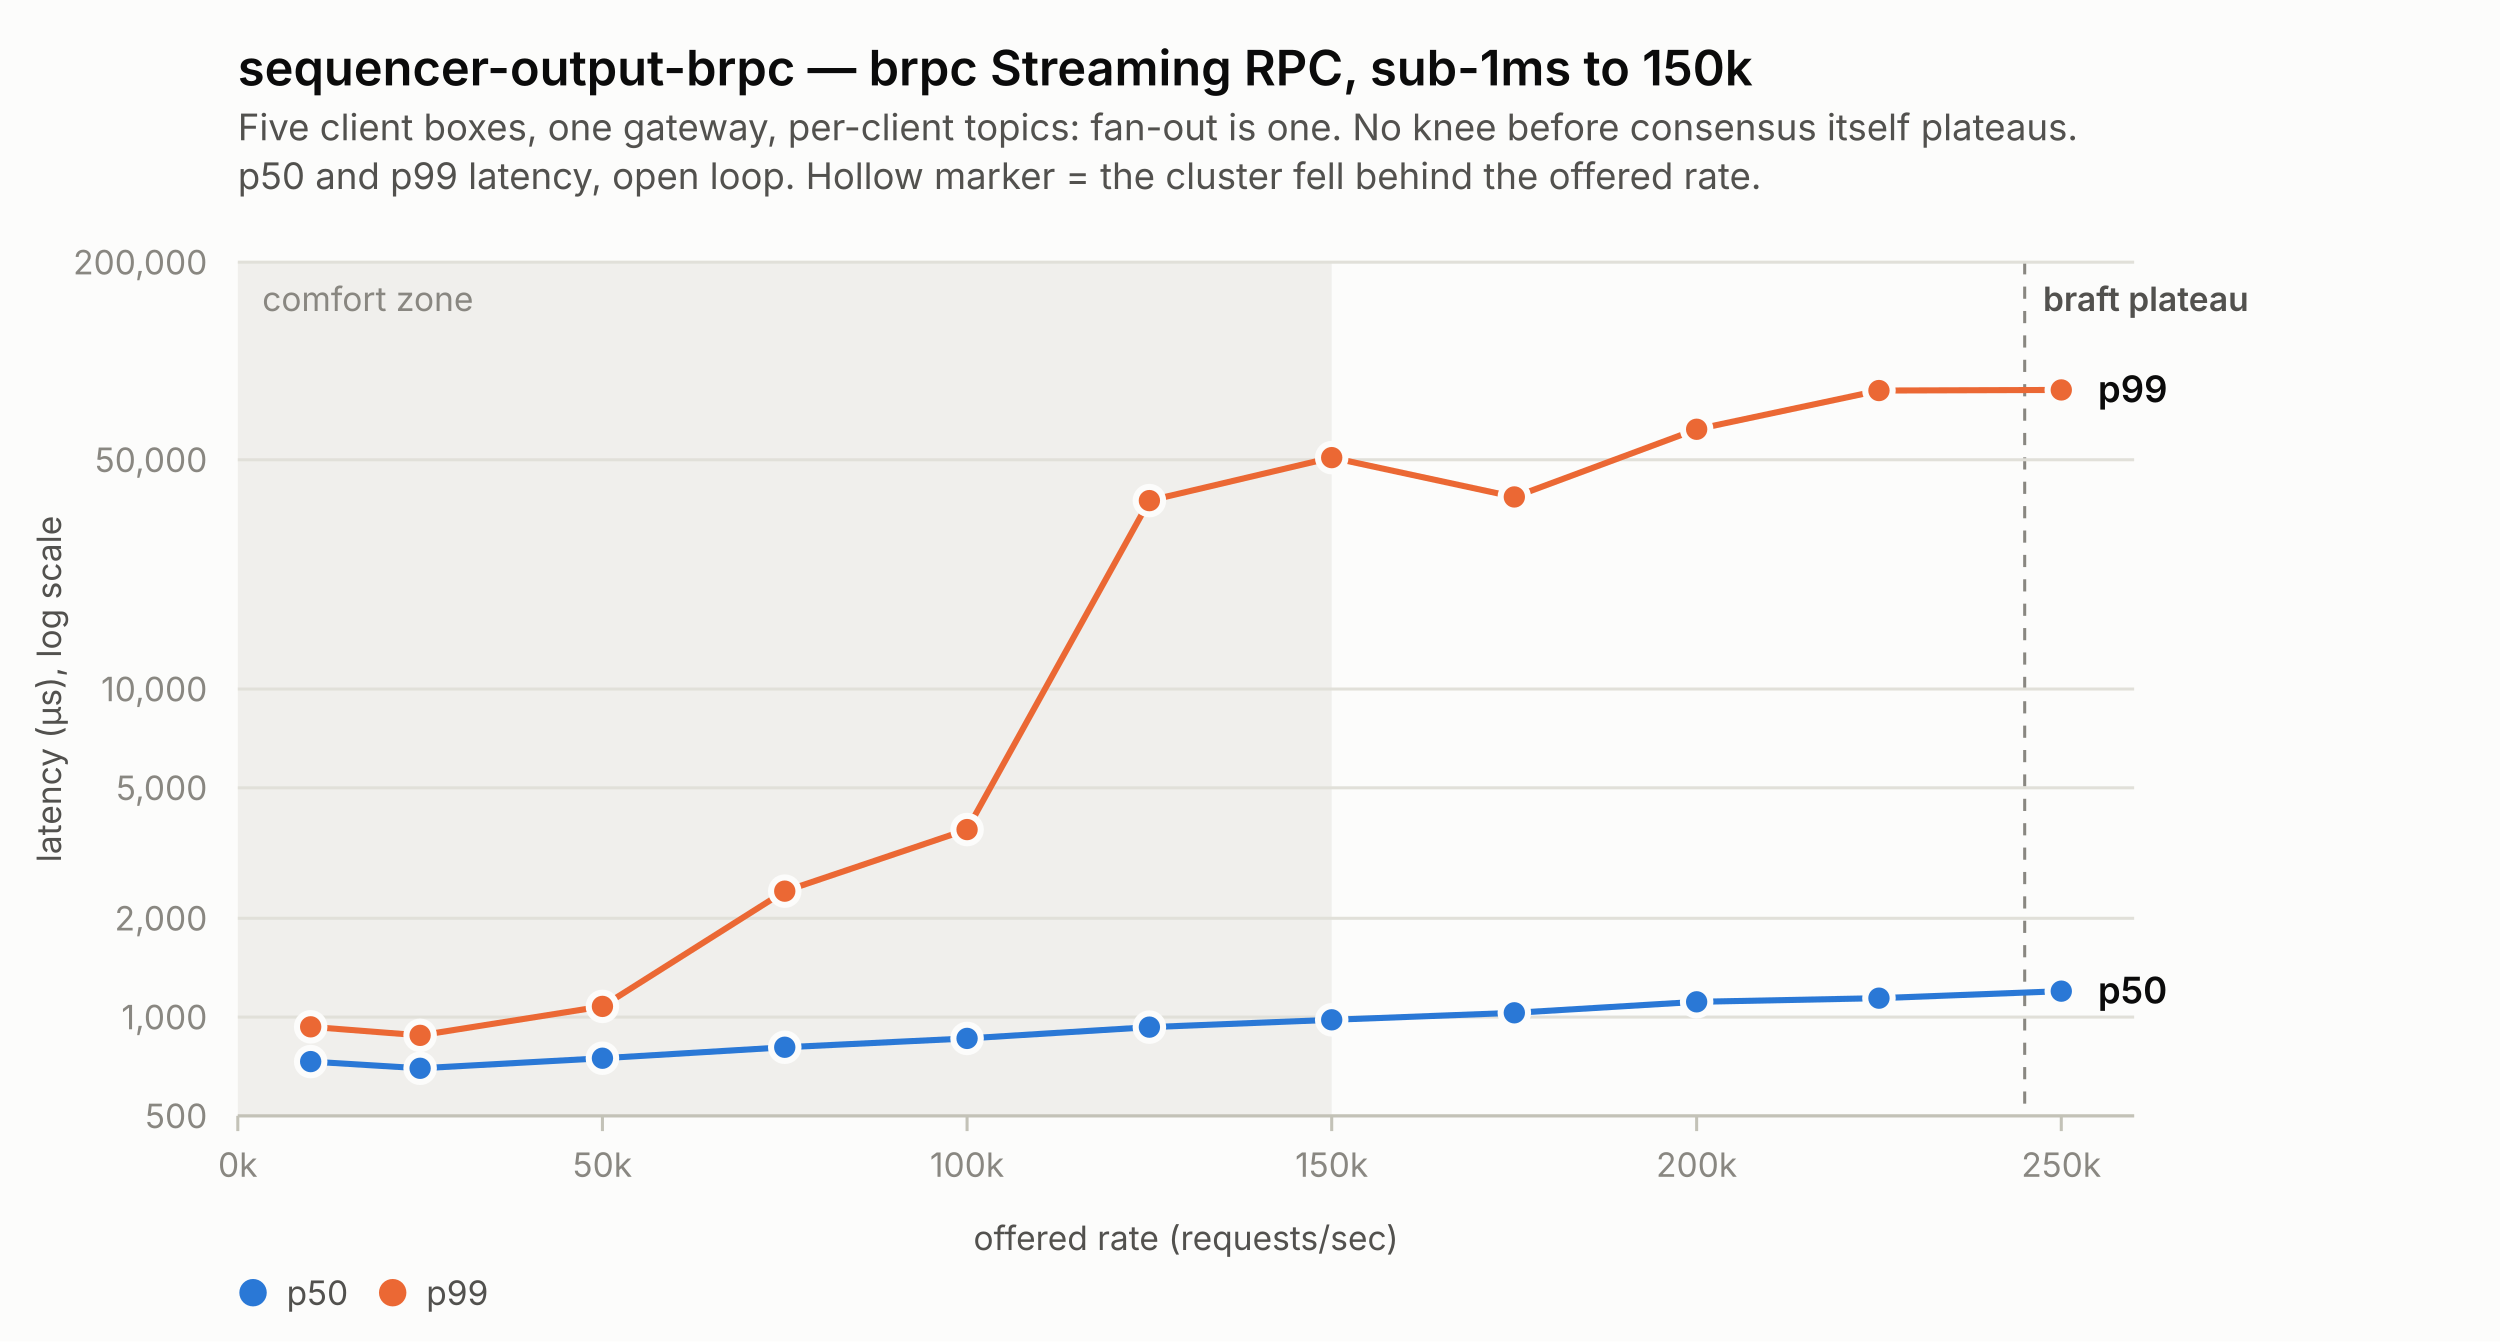
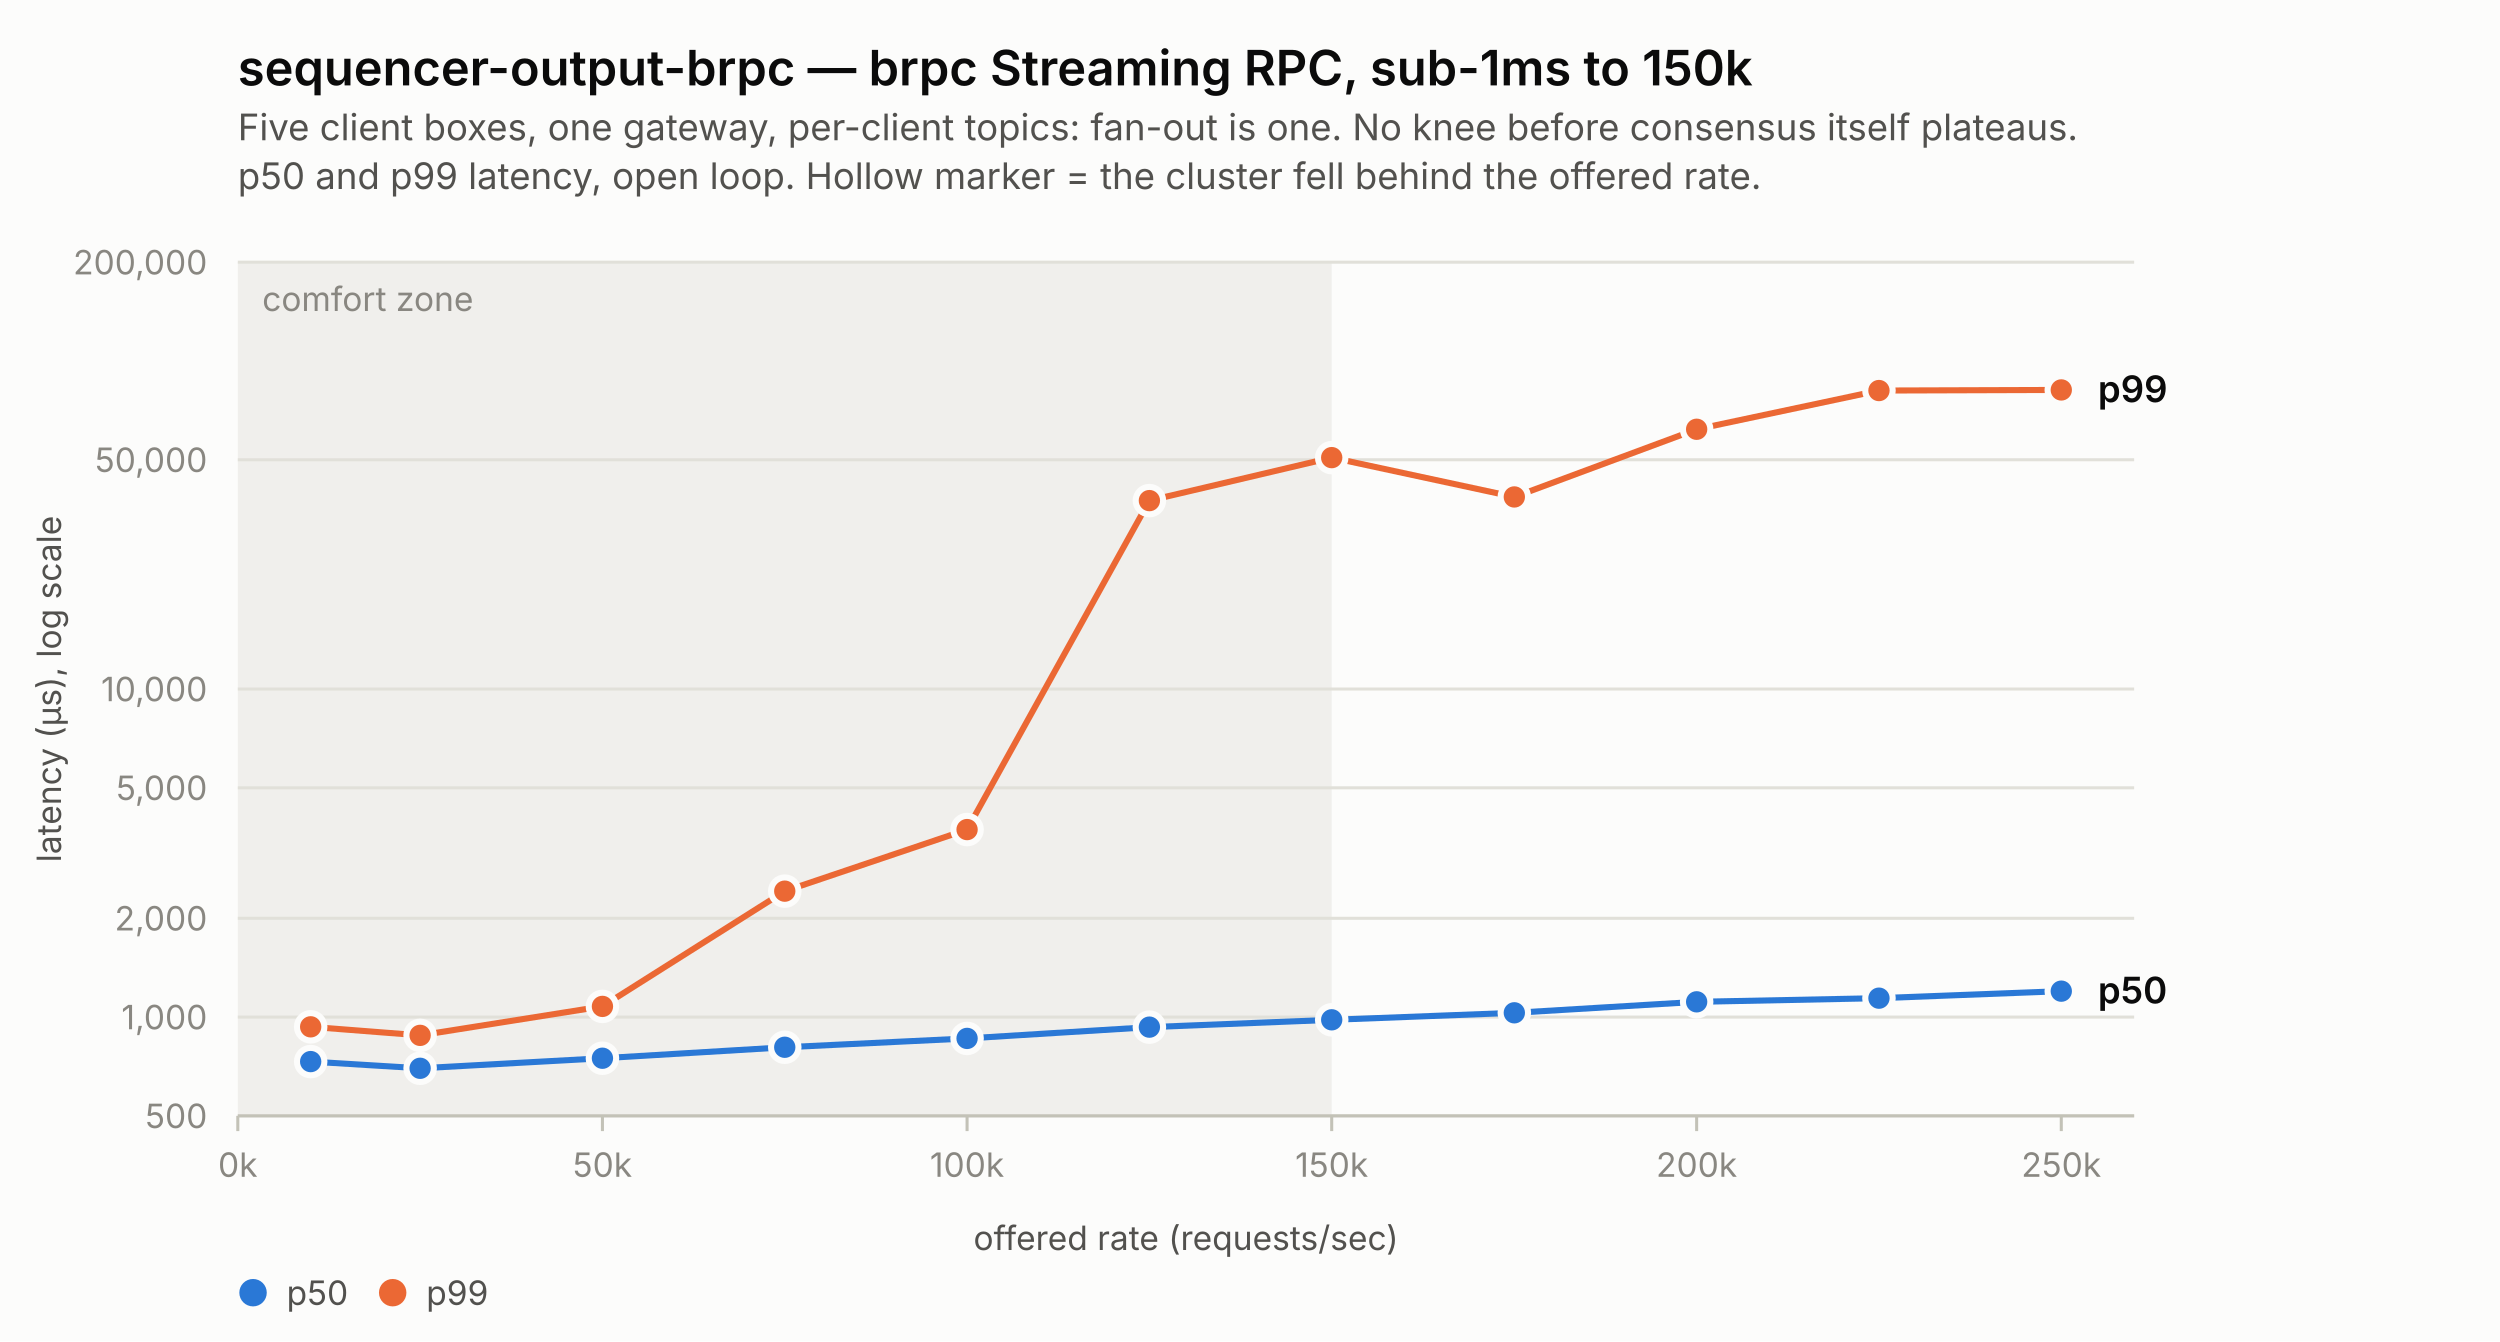
<svg xmlns="http://www.w3.org/2000/svg" width="820" height="440" viewBox="0 0 820 440" font-family="system-ui,-apple-system,&quot;Segoe UI&quot;,sans-serif" role="img" aria-label="sequencer-output-brpc — brpc Streaming RPC, sub-1ms to 150k">
  <rect width="820" height="440" fill="#fcfcfb" />
  <text x="78" y="28" font-size="16" font-weight="600" fill="#0b0b0b">sequencer-output-brpc — brpc Streaming RPC, sub-1ms to 150k</text>
  <text x="78" y="46" font-size="12" fill="#52514e">Five client boxes, one gateway, per-client topics: fan-out is one. No knee before consensus itself plateaus.</text>
  <text x="78" y="62" font-size="12" fill="#52514e">p50 and p99 latency, open loop. Hollow marker = the cluster fell behind the offered rate.</text>
  <rect x="78" y="86" width="358.8" height="280" fill="#f0efec" />
  <text x="86" y="102" font-size="11" fill="#898781">comfort zone</text>
-   <line x1="664.1" y1="86" x2="664.1" y2="366" stroke="#898781" stroke-width="1" stroke-dasharray="4 4" />
-   <text x="670.1" y="102" font-size="11" font-weight="600" fill="#52514e">braft plateau</text>
  <line x1="78" y1="366.0" x2="700" y2="366.0" stroke="#e1e0d9" stroke-width="1" />
  <text x="68" y="370.0" font-size="11" fill="#898781" text-anchor="end">500</text>
  <line x1="78" y1="333.6" x2="700" y2="333.6" stroke="#e1e0d9" stroke-width="1" />
  <text x="68" y="337.6" font-size="11" fill="#898781" text-anchor="end">1,000</text>
  <line x1="78" y1="301.2" x2="700" y2="301.2" stroke="#e1e0d9" stroke-width="1" />
  <text x="68" y="305.2" font-size="11" fill="#898781" text-anchor="end">2,000</text>
  <line x1="78" y1="258.4" x2="700" y2="258.4" stroke="#e1e0d9" stroke-width="1" />
  <text x="68" y="262.4" font-size="11" fill="#898781" text-anchor="end">5,000</text>
  <line x1="78" y1="226.0" x2="700" y2="226.0" stroke="#e1e0d9" stroke-width="1" />
  <text x="68" y="230.0" font-size="11" fill="#898781" text-anchor="end">10,000</text>
  <line x1="78" y1="150.8" x2="700" y2="150.8" stroke="#e1e0d9" stroke-width="1" />
  <text x="68" y="154.8" font-size="11" fill="#898781" text-anchor="end">50,000</text>
  <line x1="78" y1="86.0" x2="700" y2="86.0" stroke="#e1e0d9" stroke-width="1" />
  <text x="68" y="90.0" font-size="11" fill="#898781" text-anchor="end">200,000</text>
  <text x="20" y="226" font-size="11" fill="#52514e" text-anchor="middle" transform="rotate(-90 20 226)">latency (µs), log scale</text>
  <line x1="78" y1="366" x2="700" y2="366" stroke="#c3c2b7" stroke-width="1" />
  <line x1="78.0" y1="366" x2="78.0" y2="371" stroke="#c3c2b7" stroke-width="1" />
  <text x="78.0" y="386" font-size="11" fill="#898781" text-anchor="middle">0k</text>
  <line x1="197.6" y1="366" x2="197.6" y2="371" stroke="#c3c2b7" stroke-width="1" />
  <text x="197.6" y="386" font-size="11" fill="#898781" text-anchor="middle">50k</text>
  <line x1="317.2" y1="366" x2="317.2" y2="371" stroke="#c3c2b7" stroke-width="1" />
  <text x="317.2" y="386" font-size="11" fill="#898781" text-anchor="middle">100k</text>
  <line x1="436.8" y1="366" x2="436.8" y2="371" stroke="#c3c2b7" stroke-width="1" />
  <text x="436.8" y="386" font-size="11" fill="#898781" text-anchor="middle">150k</text>
  <line x1="556.5" y1="366" x2="556.5" y2="371" stroke="#c3c2b7" stroke-width="1" />
  <text x="556.5" y="386" font-size="11" fill="#898781" text-anchor="middle">200k</text>
  <line x1="676.1" y1="366" x2="676.1" y2="371" stroke="#c3c2b7" stroke-width="1" />
  <text x="676.1" y="386" font-size="11" fill="#898781" text-anchor="middle">250k</text>
  <text x="389" y="410" font-size="11" fill="#52514e" text-anchor="middle">offered rate (requests/sec)</text>
  <defs>
    <clipPath id="plot">
      <rect x="72" y="80" width="634" height="292" />
    </clipPath>
  </defs>
  <g clip-path="url(#plot)">
    <path d="M101.9,336.8 L137.8,339.6 L197.6,330.1 L257.4,292.3 L317.2,272.1 L377.0,164.2 L436.8,150.1 L496.7,163.0 L556.5,140.8 L616.3,128.1 L676.1,127.9" fill="none" stroke="#eb6834" stroke-width="2" stroke-linejoin="round" stroke-linecap="round" />
    <circle cx="101.9" cy="336.8" r="4.5" fill="#eb6834" stroke="#fcfcfb" stroke-width="2" />
    <circle cx="137.8" cy="339.6" r="4.5" fill="#eb6834" stroke="#fcfcfb" stroke-width="2" />
    <circle cx="197.6" cy="330.1" r="4.5" fill="#eb6834" stroke="#fcfcfb" stroke-width="2" />
    <circle cx="257.4" cy="292.3" r="4.5" fill="#eb6834" stroke="#fcfcfb" stroke-width="2" />
    <circle cx="317.2" cy="272.1" r="4.5" fill="#eb6834" stroke="#fcfcfb" stroke-width="2" />
    <circle cx="377.0" cy="164.2" r="4.5" fill="#eb6834" stroke="#fcfcfb" stroke-width="2" />
    <circle cx="436.8" cy="150.1" r="4.5" fill="#eb6834" stroke="#fcfcfb" stroke-width="2" />
    <circle cx="496.7" cy="163.0" r="4.5" fill="#eb6834" stroke="#fcfcfb" stroke-width="2" />
    <circle cx="556.5" cy="140.8" r="4.5" fill="#eb6834" stroke="#fcfcfb" stroke-width="2" />
    <circle cx="616.3" cy="128.1" r="4.5" fill="#eb6834" stroke="#fcfcfb" stroke-width="2" />
    <circle cx="676.1" cy="127.9" r="4.5" fill="#eb6834" stroke="#fcfcfb" stroke-width="2" />
    <path d="M101.9,348.2 L137.8,350.4 L197.6,347.1 L257.4,343.5 L317.2,340.6 L377.0,336.9 L436.8,334.5 L496.7,332.2 L556.5,328.6 L616.3,327.4 L676.1,325.1" fill="none" stroke="#2a78d6" stroke-width="2" stroke-linejoin="round" stroke-linecap="round" />
    <circle cx="101.9" cy="348.2" r="4.5" fill="#2a78d6" stroke="#fcfcfb" stroke-width="2" />
    <circle cx="137.8" cy="350.4" r="4.5" fill="#2a78d6" stroke="#fcfcfb" stroke-width="2" />
    <circle cx="197.6" cy="347.1" r="4.5" fill="#2a78d6" stroke="#fcfcfb" stroke-width="2" />
    <circle cx="257.4" cy="343.5" r="4.5" fill="#2a78d6" stroke="#fcfcfb" stroke-width="2" />
    <circle cx="317.2" cy="340.6" r="4.5" fill="#2a78d6" stroke="#fcfcfb" stroke-width="2" />
    <circle cx="377.0" cy="336.9" r="4.5" fill="#2a78d6" stroke="#fcfcfb" stroke-width="2" />
    <circle cx="436.8" cy="334.5" r="4.5" fill="#2a78d6" stroke="#fcfcfb" stroke-width="2" />
    <circle cx="496.7" cy="332.2" r="4.5" fill="#2a78d6" stroke="#fcfcfb" stroke-width="2" />
    <circle cx="556.5" cy="328.6" r="4.5" fill="#2a78d6" stroke="#fcfcfb" stroke-width="2" />
    <circle cx="616.3" cy="327.4" r="4.5" fill="#2a78d6" stroke="#fcfcfb" stroke-width="2" />
    <circle cx="676.1" cy="325.1" r="4.5" fill="#2a78d6" stroke="#fcfcfb" stroke-width="2" />
  </g>
  <text x="688.1" y="131.9" font-size="12" font-weight="600" fill="#0b0b0b">p99</text>
  <text x="688.1" y="329.1" font-size="12" font-weight="600" fill="#0b0b0b">p50</text>
  <circle cx="83" cy="424" r="4.5" fill="#2a78d6" />
  <text x="94" y="428" font-size="11" fill="#52514e">p50</text>
  <circle cx="128.8" cy="424" r="4.5" fill="#eb6834" />
  <text x="139.8" y="428" font-size="11" fill="#52514e">p99</text>
</svg>
